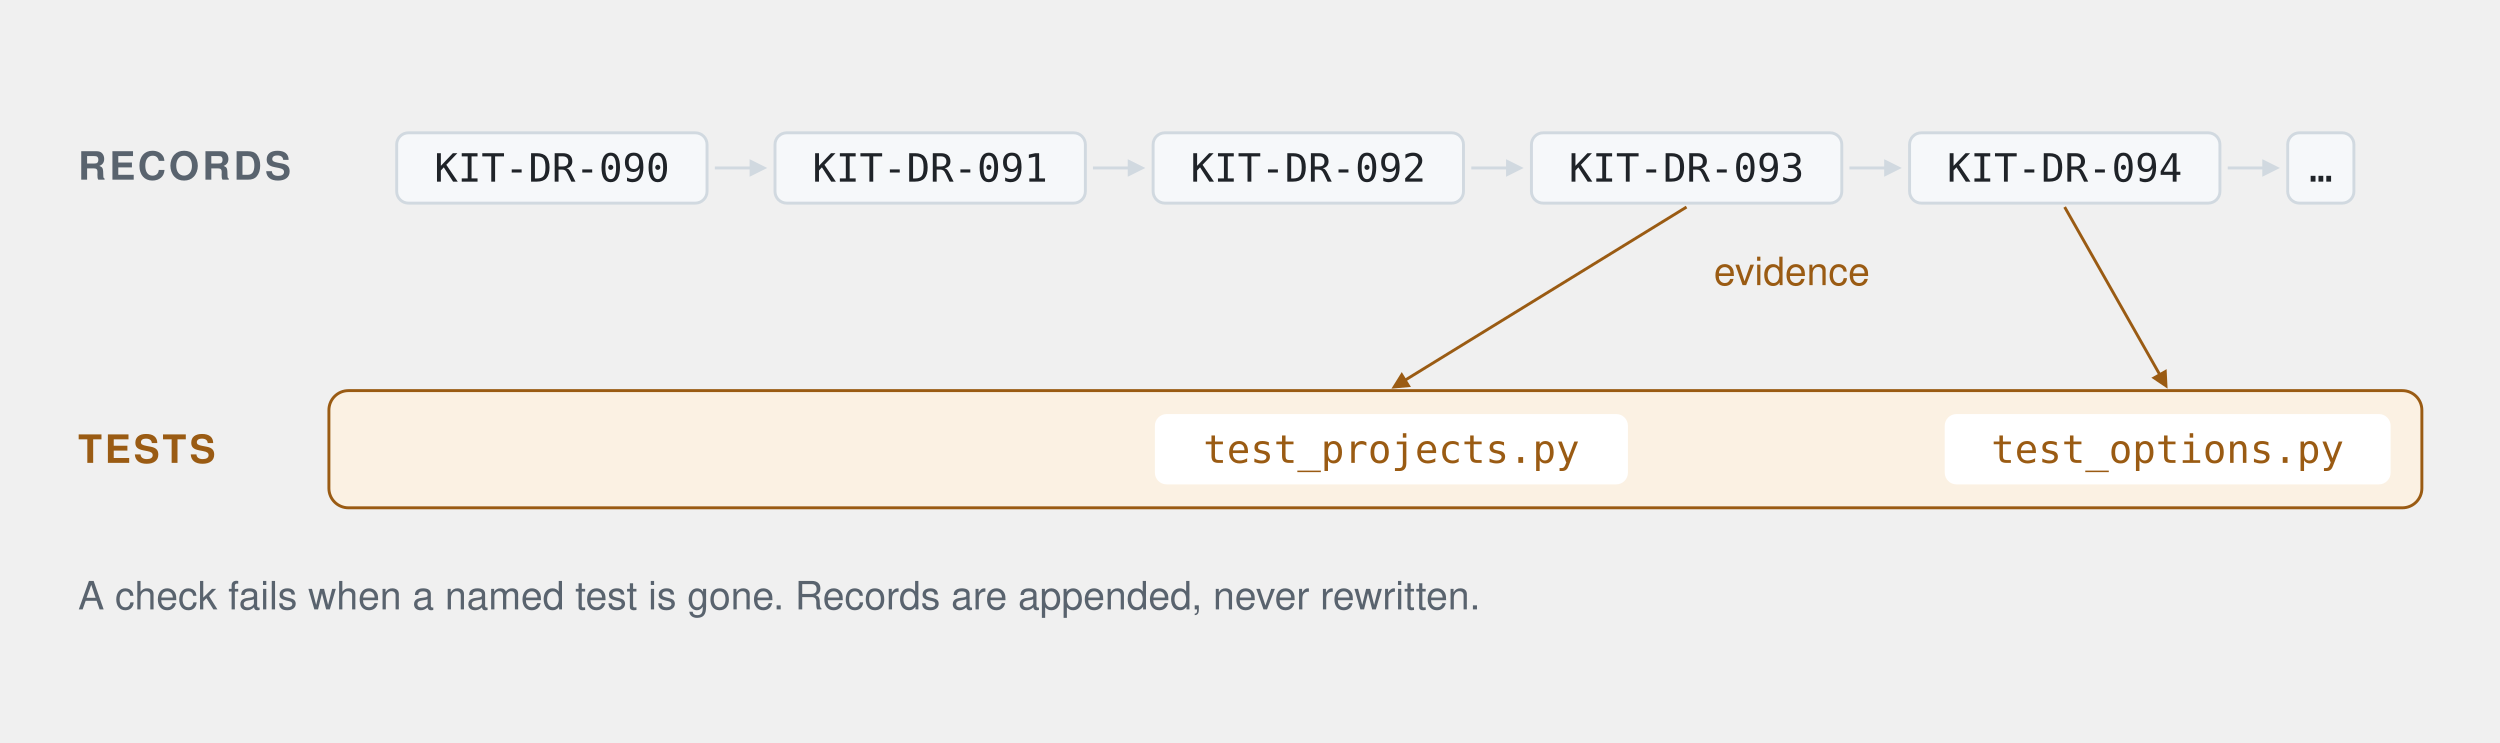
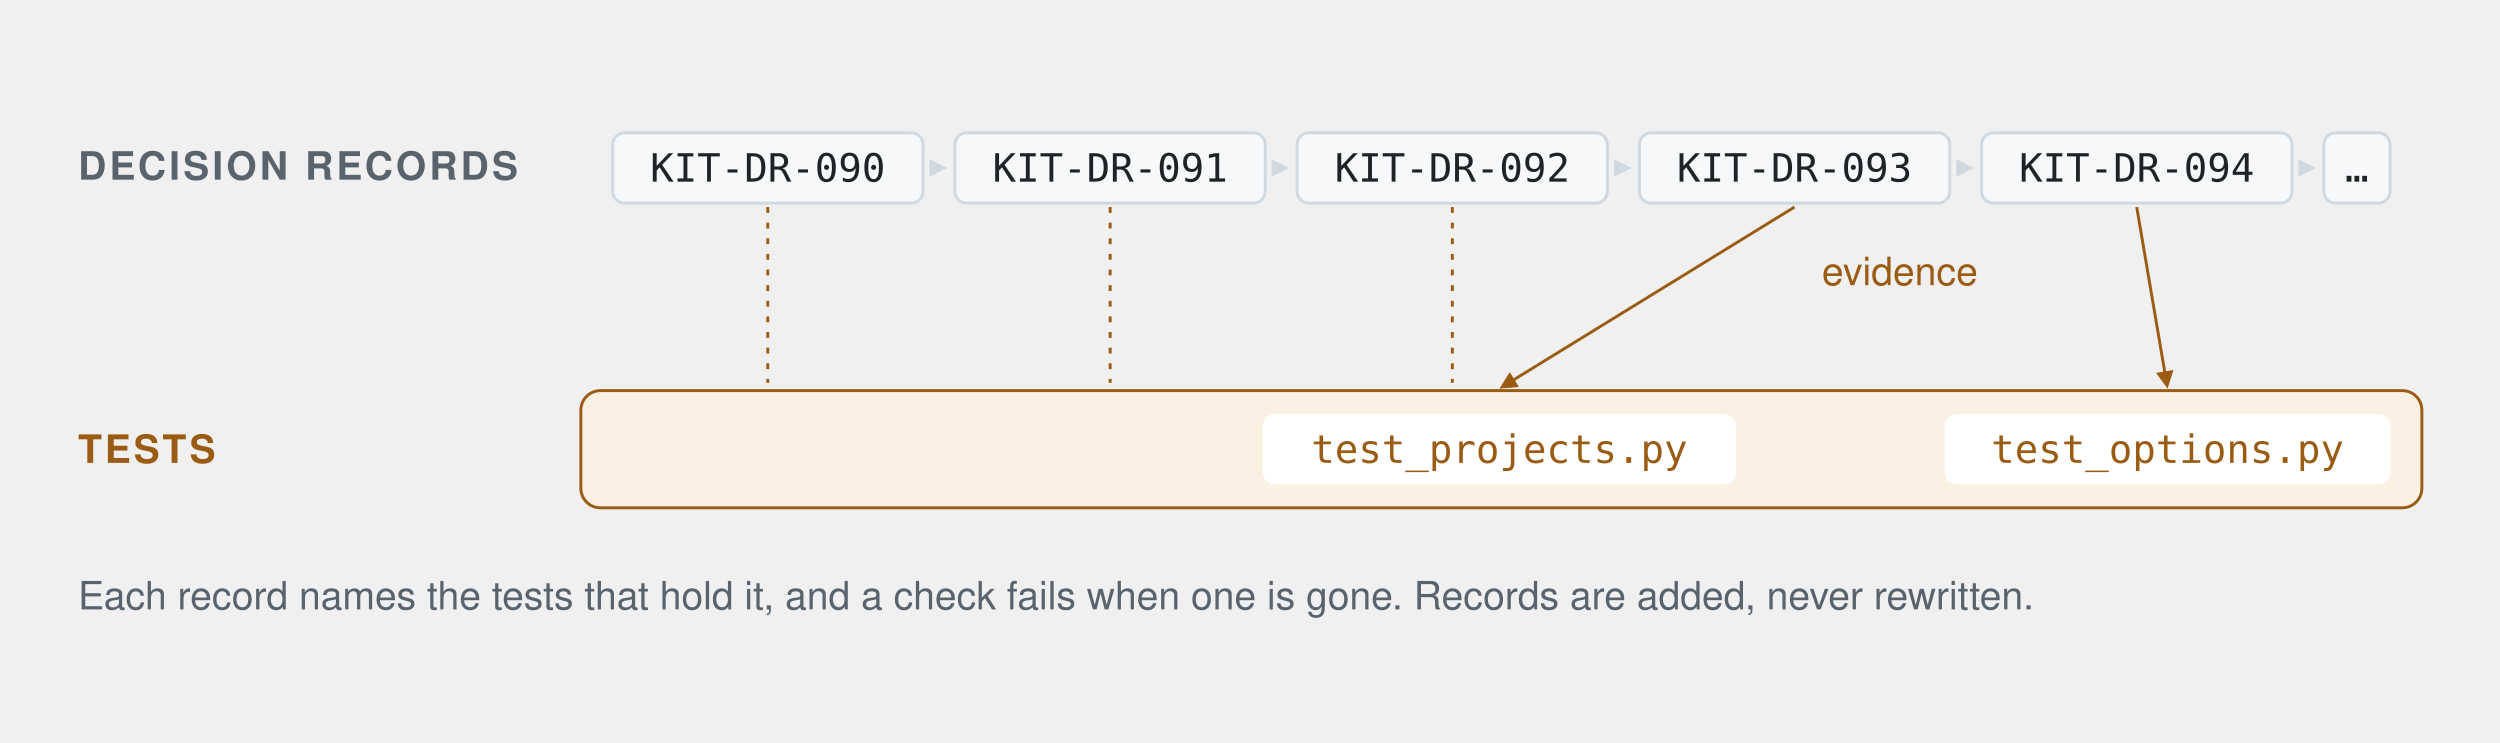
<svg xmlns="http://www.w3.org/2000/svg" viewBox="0 0 1280 380" width="1280" height="380" role="img" aria-labelledby="t d">
-   <text x="40" y="92" font-size="20" font-family="ui-sans-serif, -apple-system, 'Segoe UI', Helvetica, Arial, sans-serif" fill="#59636e" font-weight="600" letter-spacing="1.6">RECORDS</text>
-   <rect x="203.1" y="68" width="158.9" height="36" rx="6" fill="#f6f8fa" stroke="#d1d9e0" stroke-width="1.5" />
-   <text x="282.6" y="93" font-size="20" font-family="ui-monospace, SFMono-Regular, Menlo, Consolas, monospace" fill="#1f2328" text-anchor="middle">KIT-DR-090</text>
-   <rect x="396.8" y="68" width="158.9" height="36" rx="6" fill="#f6f8fa" stroke="#d1d9e0" stroke-width="1.5" />
-   <text x="476.2" y="93" font-size="20" font-family="ui-monospace, SFMono-Regular, Menlo, Consolas, monospace" fill="#1f2328" text-anchor="middle">KIT-DR-091</text>
-   <line x1="366" y1="86" x2="385.6" y2="86" stroke="#d1d9e0" stroke-width="1.5" />
-   <path d="M392.8 86L383.8 90.5L383.8 81.5Z" fill="#d1d9e0" />
-   <rect x="590.4" y="68" width="158.9" height="36" rx="6" fill="#f6f8fa" stroke="#d1d9e0" stroke-width="1.5" />
-   <text x="669.8" y="93" font-size="20" font-family="ui-monospace, SFMono-Regular, Menlo, Consolas, monospace" fill="#1f2328" text-anchor="middle">KIT-DR-092</text>
-   <line x1="559.6" y1="86" x2="579.2" y2="86" stroke="#d1d9e0" stroke-width="1.5" />
-   <path d="M586.4 86L577.4 90.5L577.4 81.5Z" fill="#d1d9e0" />
-   <rect x="784.1" y="68" width="158.9" height="36" rx="6" fill="#f6f8fa" stroke="#d1d9e0" stroke-width="1.5" />
-   <text x="863.5" y="93" font-size="20" font-family="ui-monospace, SFMono-Regular, Menlo, Consolas, monospace" fill="#1f2328" text-anchor="middle">KIT-DR-093</text>
-   <line x1="753.3" y1="86" x2="772.9" y2="86" stroke="#d1d9e0" stroke-width="1.5" />
-   <path d="M780.1 86L771.1 90.5L771.1 81.5Z" fill="#d1d9e0" />
-   <rect x="977.7" y="68" width="158.9" height="36" rx="6" fill="#f6f8fa" stroke="#d1d9e0" stroke-width="1.5" />
-   <text x="1057.1" y="93" font-size="20" font-family="ui-monospace, SFMono-Regular, Menlo, Consolas, monospace" fill="#1f2328" text-anchor="middle">KIT-DR-094</text>
-   <line x1="946.9" y1="86" x2="966.5" y2="86" stroke="#d1d9e0" stroke-width="1.5" />
-   <path d="M973.7 86L964.7 90.5L964.7 81.5Z" fill="#d1d9e0" />
-   <rect x="1171.3" y="68" width="33.9" height="36" rx="6" fill="#f6f8fa" stroke="#d1d9e0" stroke-width="1.5" />
-   <text x="1188.3" y="93" font-size="20" font-family="ui-monospace, SFMono-Regular, Menlo, Consolas, monospace" fill="#1f2328" text-anchor="middle">…</text>
-   <line x1="1140.6" y1="86" x2="1160.1" y2="86" stroke="#d1d9e0" stroke-width="1.5" />
-   <path d="M1167.3 86L1158.3 90.5L1158.3 81.5Z" fill="#d1d9e0" />
+   <text x="40" y="92" font-size="20" font-family="ui-sans-serif, -apple-system, 'Segoe UI', Helvetica, Arial, sans-serif" fill="#59636e" font-weight="600" letter-spacing="1.6">DECISION RECORDS</text>
+   <rect x="313.7" y="68" width="158.9" height="36" rx="6" fill="#f6f8fa" stroke="#d1d9e0" stroke-width="1.5" />
+   <text x="393.1" y="93" font-size="20" font-family="ui-monospace, SFMono-Regular, Menlo, Consolas, monospace" fill="#1f2328" text-anchor="middle">KIT-DR-090</text>
+   <rect x="488.9" y="68" width="158.9" height="36" rx="6" fill="#f6f8fa" stroke="#d1d9e0" stroke-width="1.5" />
+   <text x="568.4" y="93" font-size="20" font-family="ui-monospace, SFMono-Regular, Menlo, Consolas, monospace" fill="#1f2328" text-anchor="middle">KIT-DR-091</text>
+   <line x1="476.6" y1="86" x2="477.7" y2="86" stroke="#d1d9e0" stroke-width="1.5" />
+   <path d="M484.9 86L475.9 90.5L475.9 81.5Z" fill="#d1d9e0" />
+   <rect x="664.1" y="68" width="158.9" height="36" rx="6" fill="#f6f8fa" stroke="#d1d9e0" stroke-width="1.5" />
+   <text x="743.6" y="93" font-size="20" font-family="ui-monospace, SFMono-Regular, Menlo, Consolas, monospace" fill="#1f2328" text-anchor="middle">KIT-DR-092</text>
+   <line x1="651.8" y1="86" x2="652.9" y2="86" stroke="#d1d9e0" stroke-width="1.5" />
+   <path d="M660.1 86L651.1 90.5L651.1 81.5Z" fill="#d1d9e0" />
+   <rect x="839.4" y="68" width="158.9" height="36" rx="6" fill="#f6f8fa" stroke="#d1d9e0" stroke-width="1.5" />
+   <text x="918.8" y="93" font-size="20" font-family="ui-monospace, SFMono-Regular, Menlo, Consolas, monospace" fill="#1f2328" text-anchor="middle">KIT-DR-093</text>
+   <line x1="827" y1="86" x2="828.2" y2="86" stroke="#d1d9e0" stroke-width="1.5" />
+   <path d="M835.4 86L826.4 90.5L826.4 81.5Z" fill="#d1d9e0" />
+   <rect x="1014.6" y="68" width="158.9" height="36" rx="6" fill="#f6f8fa" stroke="#d1d9e0" stroke-width="1.5" />
+   <text x="1094" y="93" font-size="20" font-family="ui-monospace, SFMono-Regular, Menlo, Consolas, monospace" fill="#1f2328" text-anchor="middle">KIT-DR-094</text>
+   <line x1="1002.2" y1="86" x2="1003.4" y2="86" stroke="#d1d9e0" stroke-width="1.5" />
+   <path d="M1010.6 86L1001.6 90.5L1001.6 81.5Z" fill="#d1d9e0" />
+   <rect x="1189.8" y="68" width="33.9" height="36" rx="6" fill="#f6f8fa" stroke="#d1d9e0" stroke-width="1.5" />
+   <text x="1206.7" y="93" font-size="20" font-family="ui-monospace, SFMono-Regular, Menlo, Consolas, monospace" fill="#1f2328" text-anchor="middle">…</text>
+   <line x1="1177.4" y1="86" x2="1178.6" y2="86" stroke="#d1d9e0" stroke-width="1.5" />
+   <path d="M1185.8 86L1176.8 90.5L1176.8 81.5Z" fill="#d1d9e0" />
  <text x="40" y="237" font-size="20" font-family="ui-sans-serif, -apple-system, 'Segoe UI', Helvetica, Arial, sans-serif" fill="#9a5b13" font-weight="600" letter-spacing="1.6">TESTS</text>
-   <rect x="168.4" y="200" width="1071.6" height="60" rx="10" fill="#fbf1e3" stroke="#9a5b13" stroke-width="1.5" />
-   <rect x="591.3" y="212" width="242.2" height="36" rx="6" fill="#ffffff" />
-   <text x="712.4" y="237" font-size="20" font-family="ui-monospace, SFMono-Regular, Menlo, Consolas, monospace" fill="#9a5b13" text-anchor="middle">test_projects.py</text>
-   <line x1="863.5" y1="106" x2="718.5" y2="195.2" stroke="#9a5b13" stroke-width="1.5" />
-   <path d="M712.4 199L717.7 190.5L722.4 198.1Z" fill="#9a5b13" />
+   <rect x="297.4" y="200" width="942.6" height="60" rx="10" fill="#fbf1e3" stroke="#9a5b13" stroke-width="1.5" />
+   <line x1="393.1" y1="106" x2="393.1" y2="196" stroke="#9a5b13" stroke-width="1.5" stroke-dasharray="3 5" />
+   <line x1="568.4" y1="106" x2="568.4" y2="196" stroke="#9a5b13" stroke-width="1.5" stroke-dasharray="3 5" />
+   <line x1="743.6" y1="106" x2="743.6" y2="196" stroke="#9a5b13" stroke-width="1.5" stroke-dasharray="3 5" />
+   <rect x="646.6" y="212" width="242.2" height="36" rx="6" fill="#ffffff" />
+   <text x="767.7" y="237" font-size="20" font-family="ui-monospace, SFMono-Regular, Menlo, Consolas, monospace" fill="#9a5b13" text-anchor="middle">test_projects.py</text>
+   <line x1="918.8" y1="106" x2="773.8" y2="195.2" stroke="#9a5b13" stroke-width="1.5" />
+   <path d="M767.7 199L773 190.5L777.7 198.1Z" fill="#9a5b13" />
  <rect x="995.7" y="212" width="228.3" height="36" rx="6" fill="#ffffff" />
  <text x="1109.8" y="237" font-size="20" font-family="ui-monospace, SFMono-Regular, Menlo, Consolas, monospace" fill="#9a5b13" text-anchor="middle">test_options.py</text>
-   <line x1="1057.1" y1="106" x2="1106.3" y2="192.7" stroke="#9a5b13" stroke-width="1.5" />
-   <path d="M1109.8 199L1101.5 193.4L1109.3 189Z" fill="#9a5b13" />
-   <text x="877.5" y="146" font-size="20" font-family="ui-sans-serif, -apple-system, 'Segoe UI', Helvetica, Arial, sans-serif" fill="#9a5b13">evidence</text>
-   <text x="40" y="312" font-size="20" font-family="ui-sans-serif, -apple-system, 'Segoe UI', Helvetica, Arial, sans-serif" fill="#59636e">A check fails when a named test is gone. Records are appended, never rewritten.</text>
+   <line x1="1094" y1="106" x2="1108.6" y2="191.9" stroke="#9a5b13" stroke-width="1.5" />
+   <path d="M1109.8 199L1103.9 190.9L1112.8 189.4Z" fill="#9a5b13" />
+   <text x="932.8" y="146" font-size="20" font-family="ui-sans-serif, -apple-system, 'Segoe UI', Helvetica, Arial, sans-serif" fill="#9a5b13">evidence</text>
+   <text x="40" y="312" font-size="20" font-family="ui-sans-serif, -apple-system, 'Segoe UI', Helvetica, Arial, sans-serif" fill="#59636e">Each record names the tests that hold it, and a check fails when one is gone. Records are added, never rewritten.</text>
</svg>
